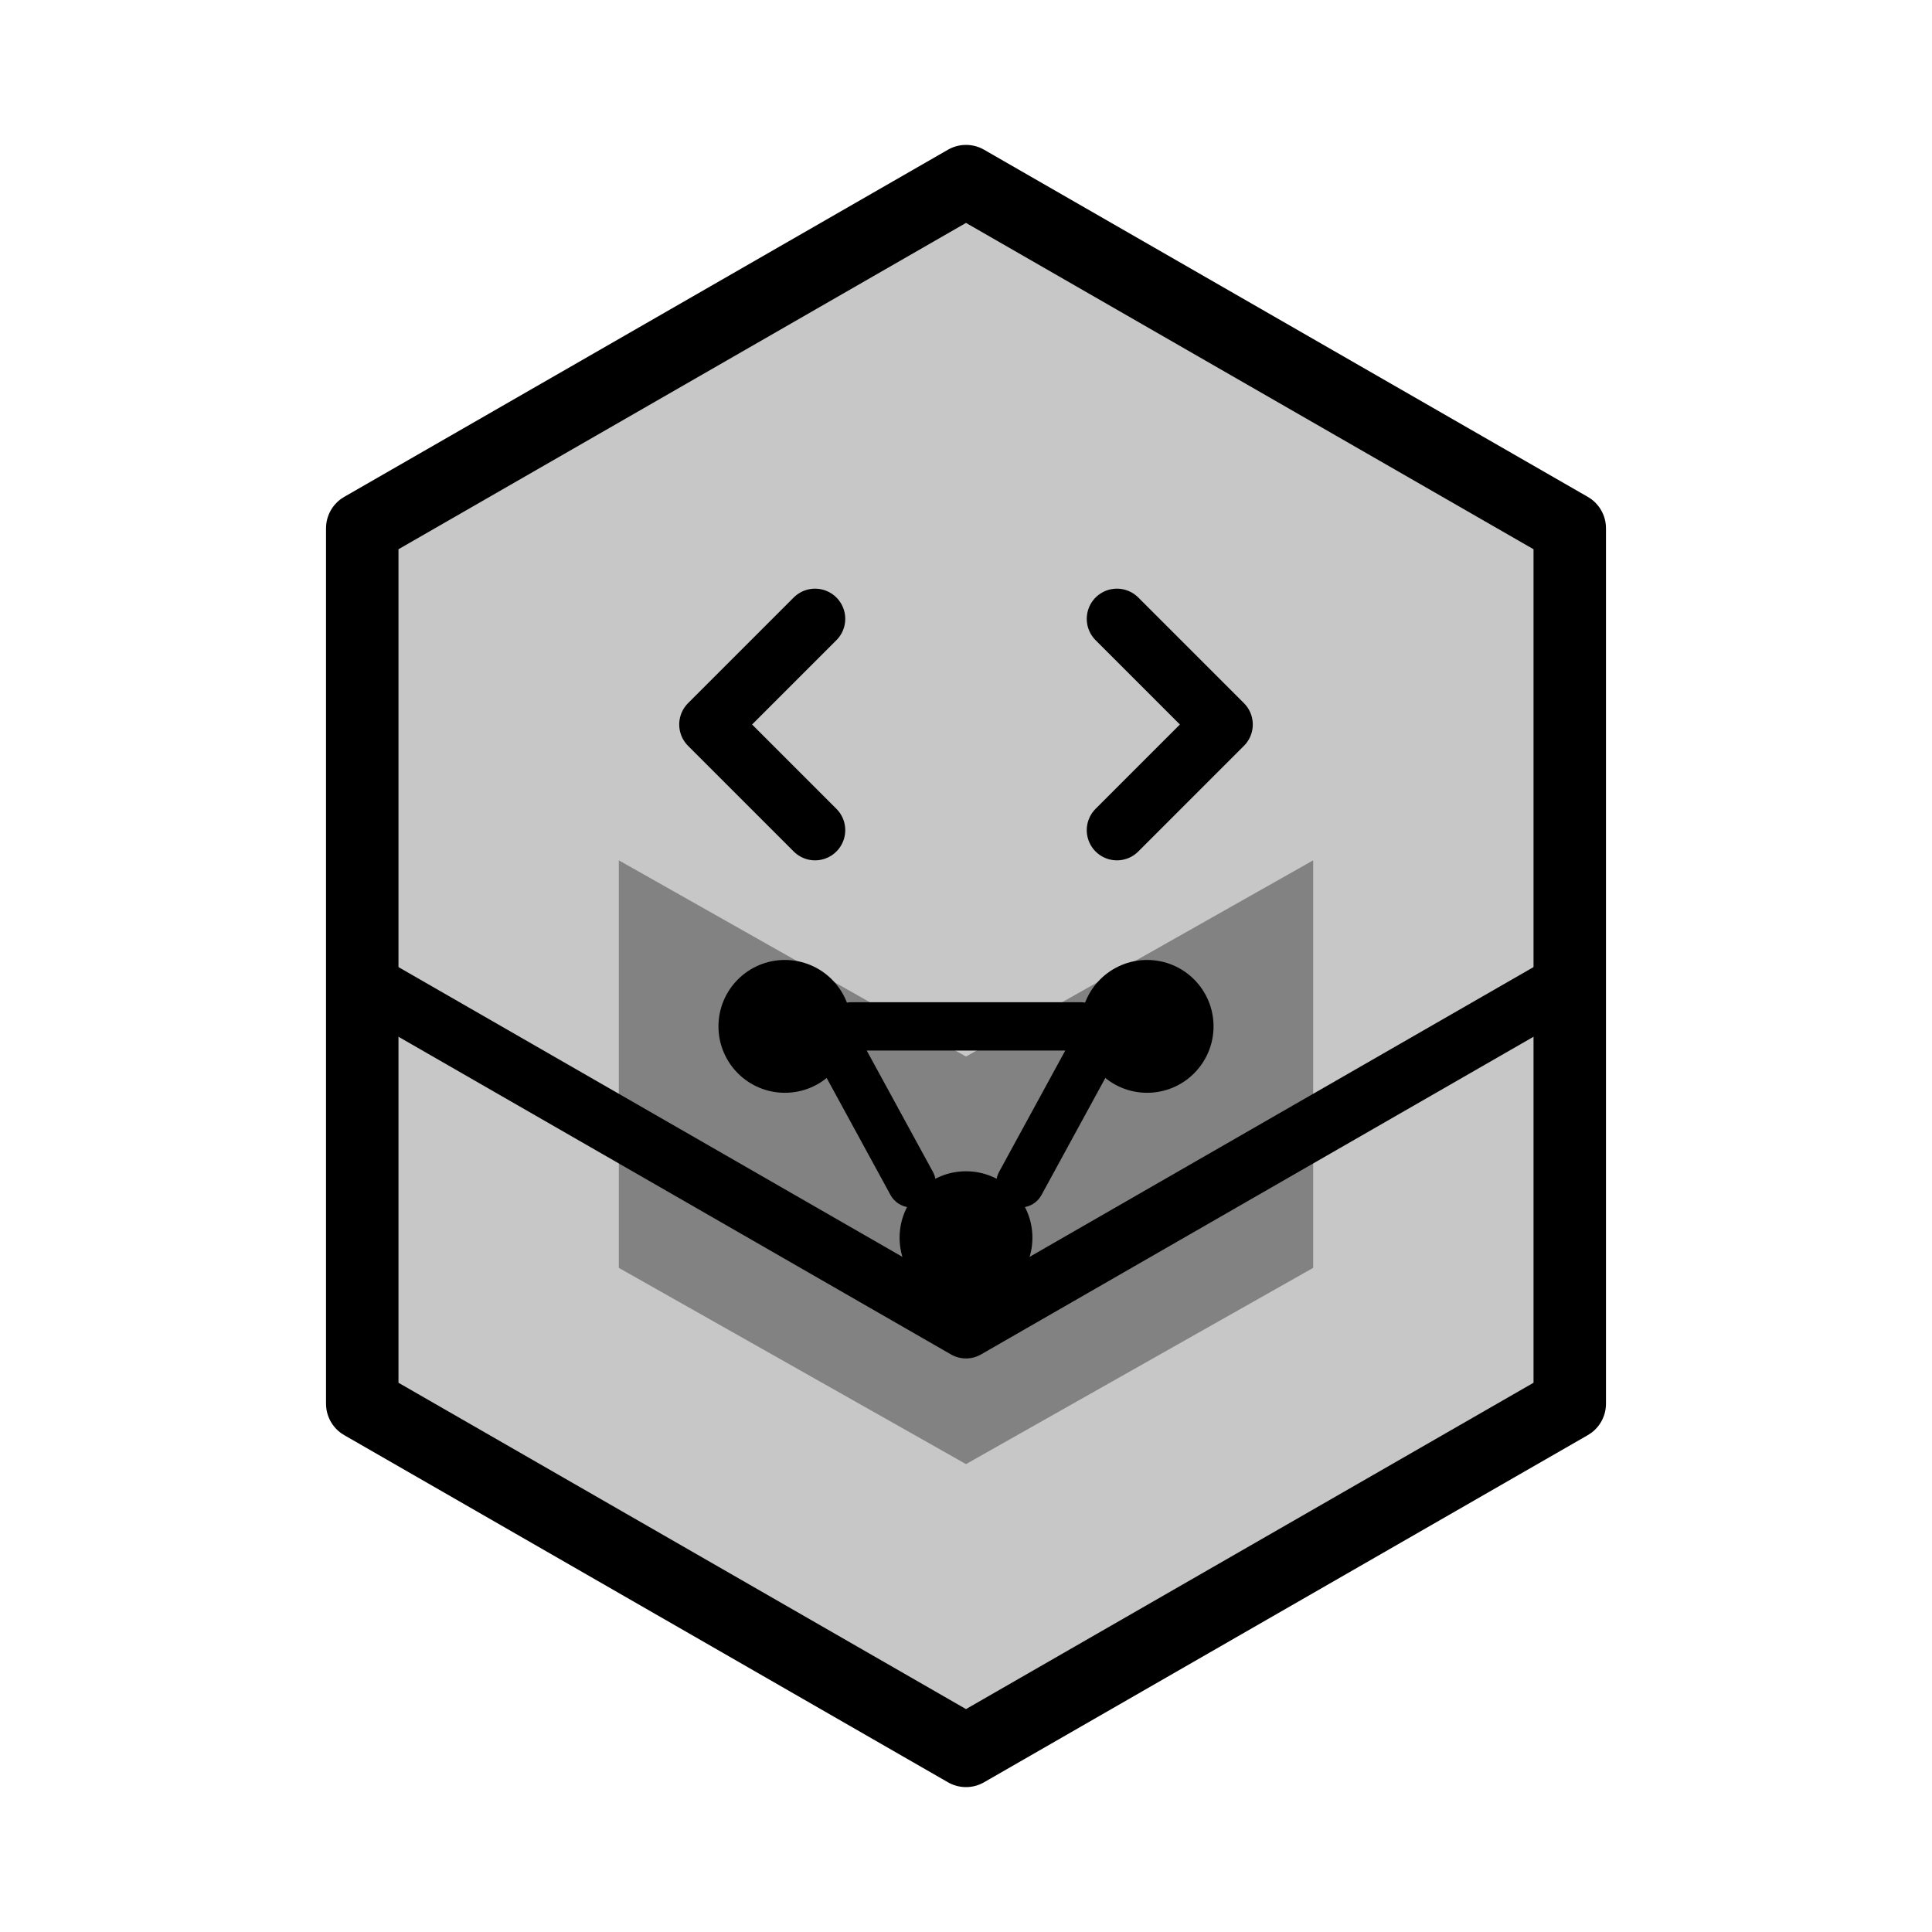
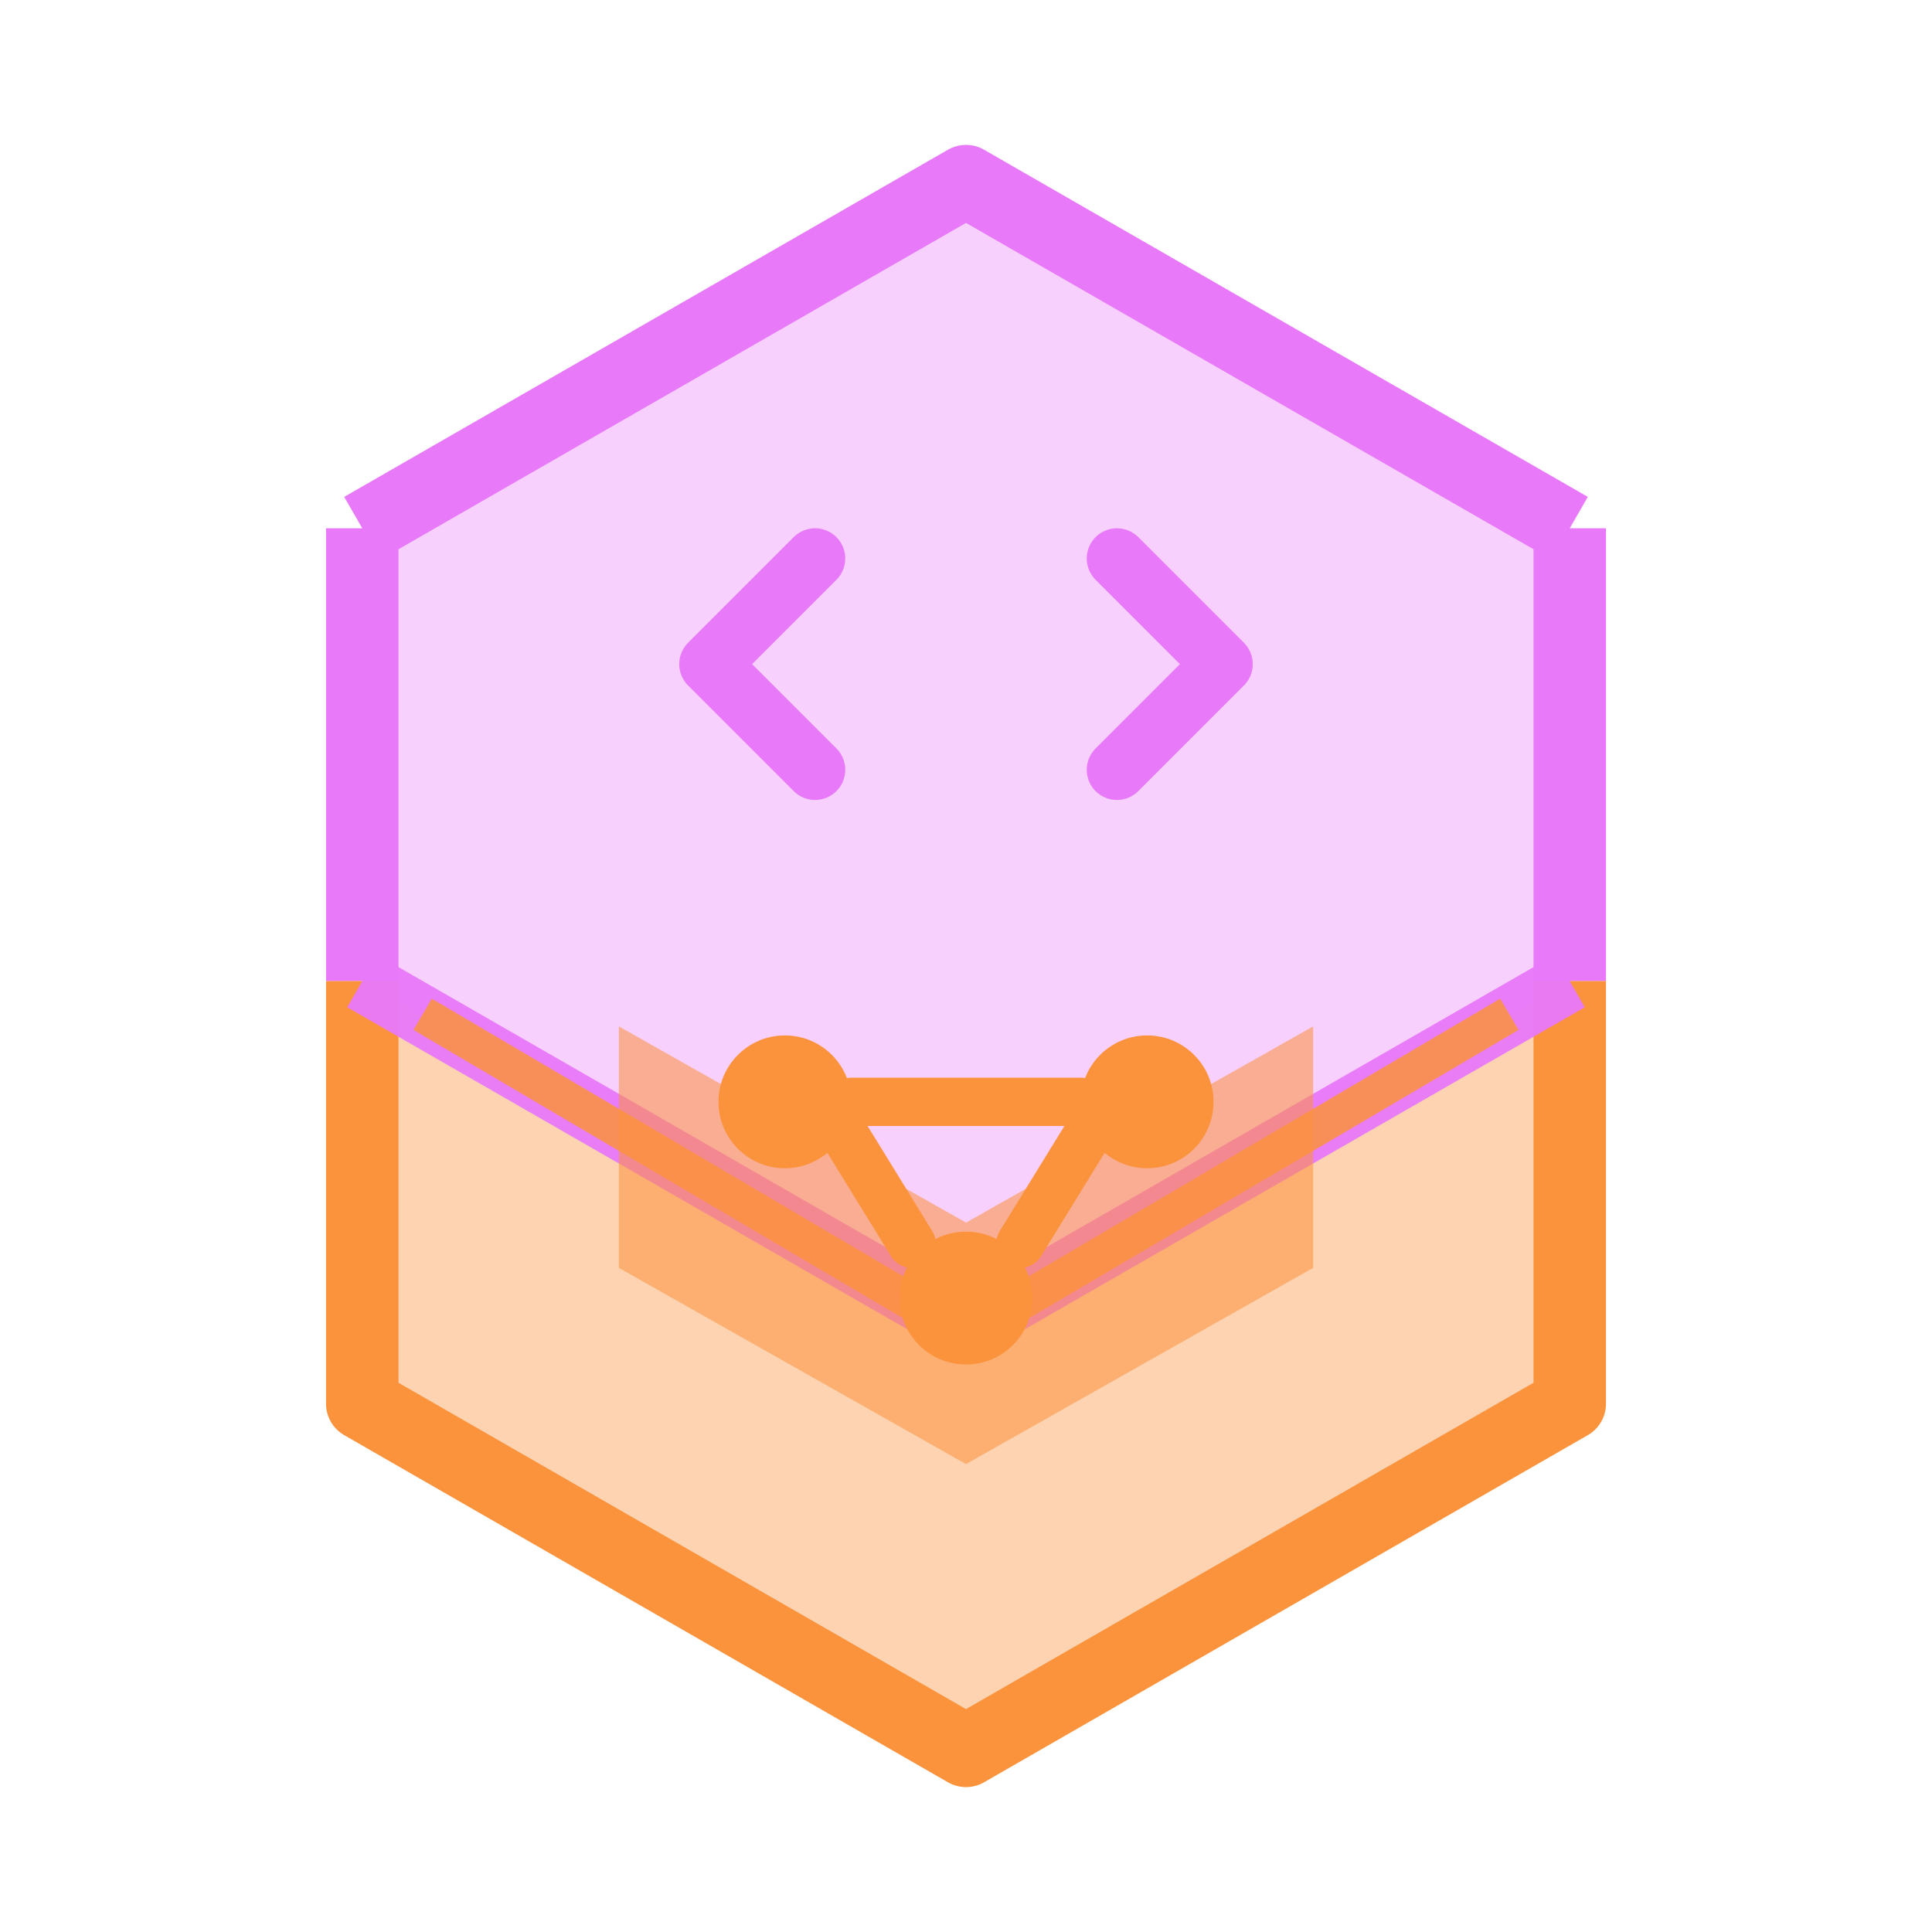
<svg xmlns="http://www.w3.org/2000/svg" viewBox="0 0 64 64" fill="none">
-   <path fill="currentColor" d="M32 6 52 17.5v29L32 58 12 46.5v-29L32 6Z" opacity="0.22" />
-   <path stroke="currentColor" stroke-width="2.4" stroke-linejoin="round" d="M32 6 52 17.5v29L32 58 12 46.5v-29L32 6Z" />
-   <path stroke="currentColor" stroke-width="2" stroke-linejoin="round" d="M12 32.5 32 44l20-11.5" />
-   <path fill="currentColor" d="M20.5 28.5 32 35l11.5-6.5V42L32 48.5 20.5 42V28.5Z" opacity="0.35" />
-   <circle cx="26" cy="34" r="2.2" fill="currentColor" />
-   <circle cx="38" cy="34" r="2.2" fill="currentColor" />
-   <circle cx="32" cy="41" r="2.2" fill="currentColor" />
-   <path stroke="currentColor" stroke-width="1.6" stroke-linecap="round" d="M27.8 34.8 30.2 39.2M36.2 34.8 33.8 39.2M28.2 34H35.8" />
-   <path stroke="currentColor" stroke-width="2" stroke-linecap="round" stroke-linejoin="round" d="M27 20.5 23.5 24 27 27.5M37 20.5 40.5 24 37 27.5" />
+   <path fill="rgba(232,121,249,0.35)" d="M32 6 52 17.5 52 32.5 32 44 12 32.5 12 17.5 32 6Z" />
+   <path fill="rgba(251,146,60,0.4)" d="M12 32.5 32 44l20-11.5V46.5L32 58 12 46.5V32.5Z" />
+   <path stroke="#e879f9" stroke-width="2.4" stroke-linejoin="round" d="M12 17.5 32 6l20 11.5" />
+   <path stroke="#e879f9" stroke-width="2.4" stroke-linejoin="round" d="M12 17.5V32.5M52 17.5V32.5" />
+   <path stroke="#fb923c" stroke-width="2.4" stroke-linejoin="round" d="M12 32.5V46.5L32 58l20-11.5V32.5" />
+   <path stroke="#e879f9" stroke-width="2" stroke-linejoin="round" d="M12 32.5 32 44l20-11.5" opacity="0.95" />
+   <path stroke="#fb923c" stroke-width="1.2" stroke-linejoin="round" d="M14 33.6 32 44.2 50 33.6" opacity="0.85" />
+   <path fill="#fb923c" d="M20.5 34 32 40.5 43.5 34V42L32 48.5 20.5 42V34Z" opacity="0.55" />
+   <circle cx="26" cy="36.5" r="2.2" fill="#fb923c" />
+   <circle cx="38" cy="36.5" r="2.2" fill="#fb923c" />
+   <circle cx="32" cy="43" r="2.2" fill="#fb923c" />
+   <path stroke="#fb923c" stroke-width="1.6" stroke-linecap="round" d="M27.8 37.3 30.2 41.2M36.2 37.3 33.8 41.2M28.2 36.5H35.8" />
+   <path stroke="#e879f9" stroke-width="2" stroke-linecap="round" stroke-linejoin="round" d="M27 18.5 23.5 22 27 25.5M37 18.5 40.5 22 37 25.5" />
</svg>
